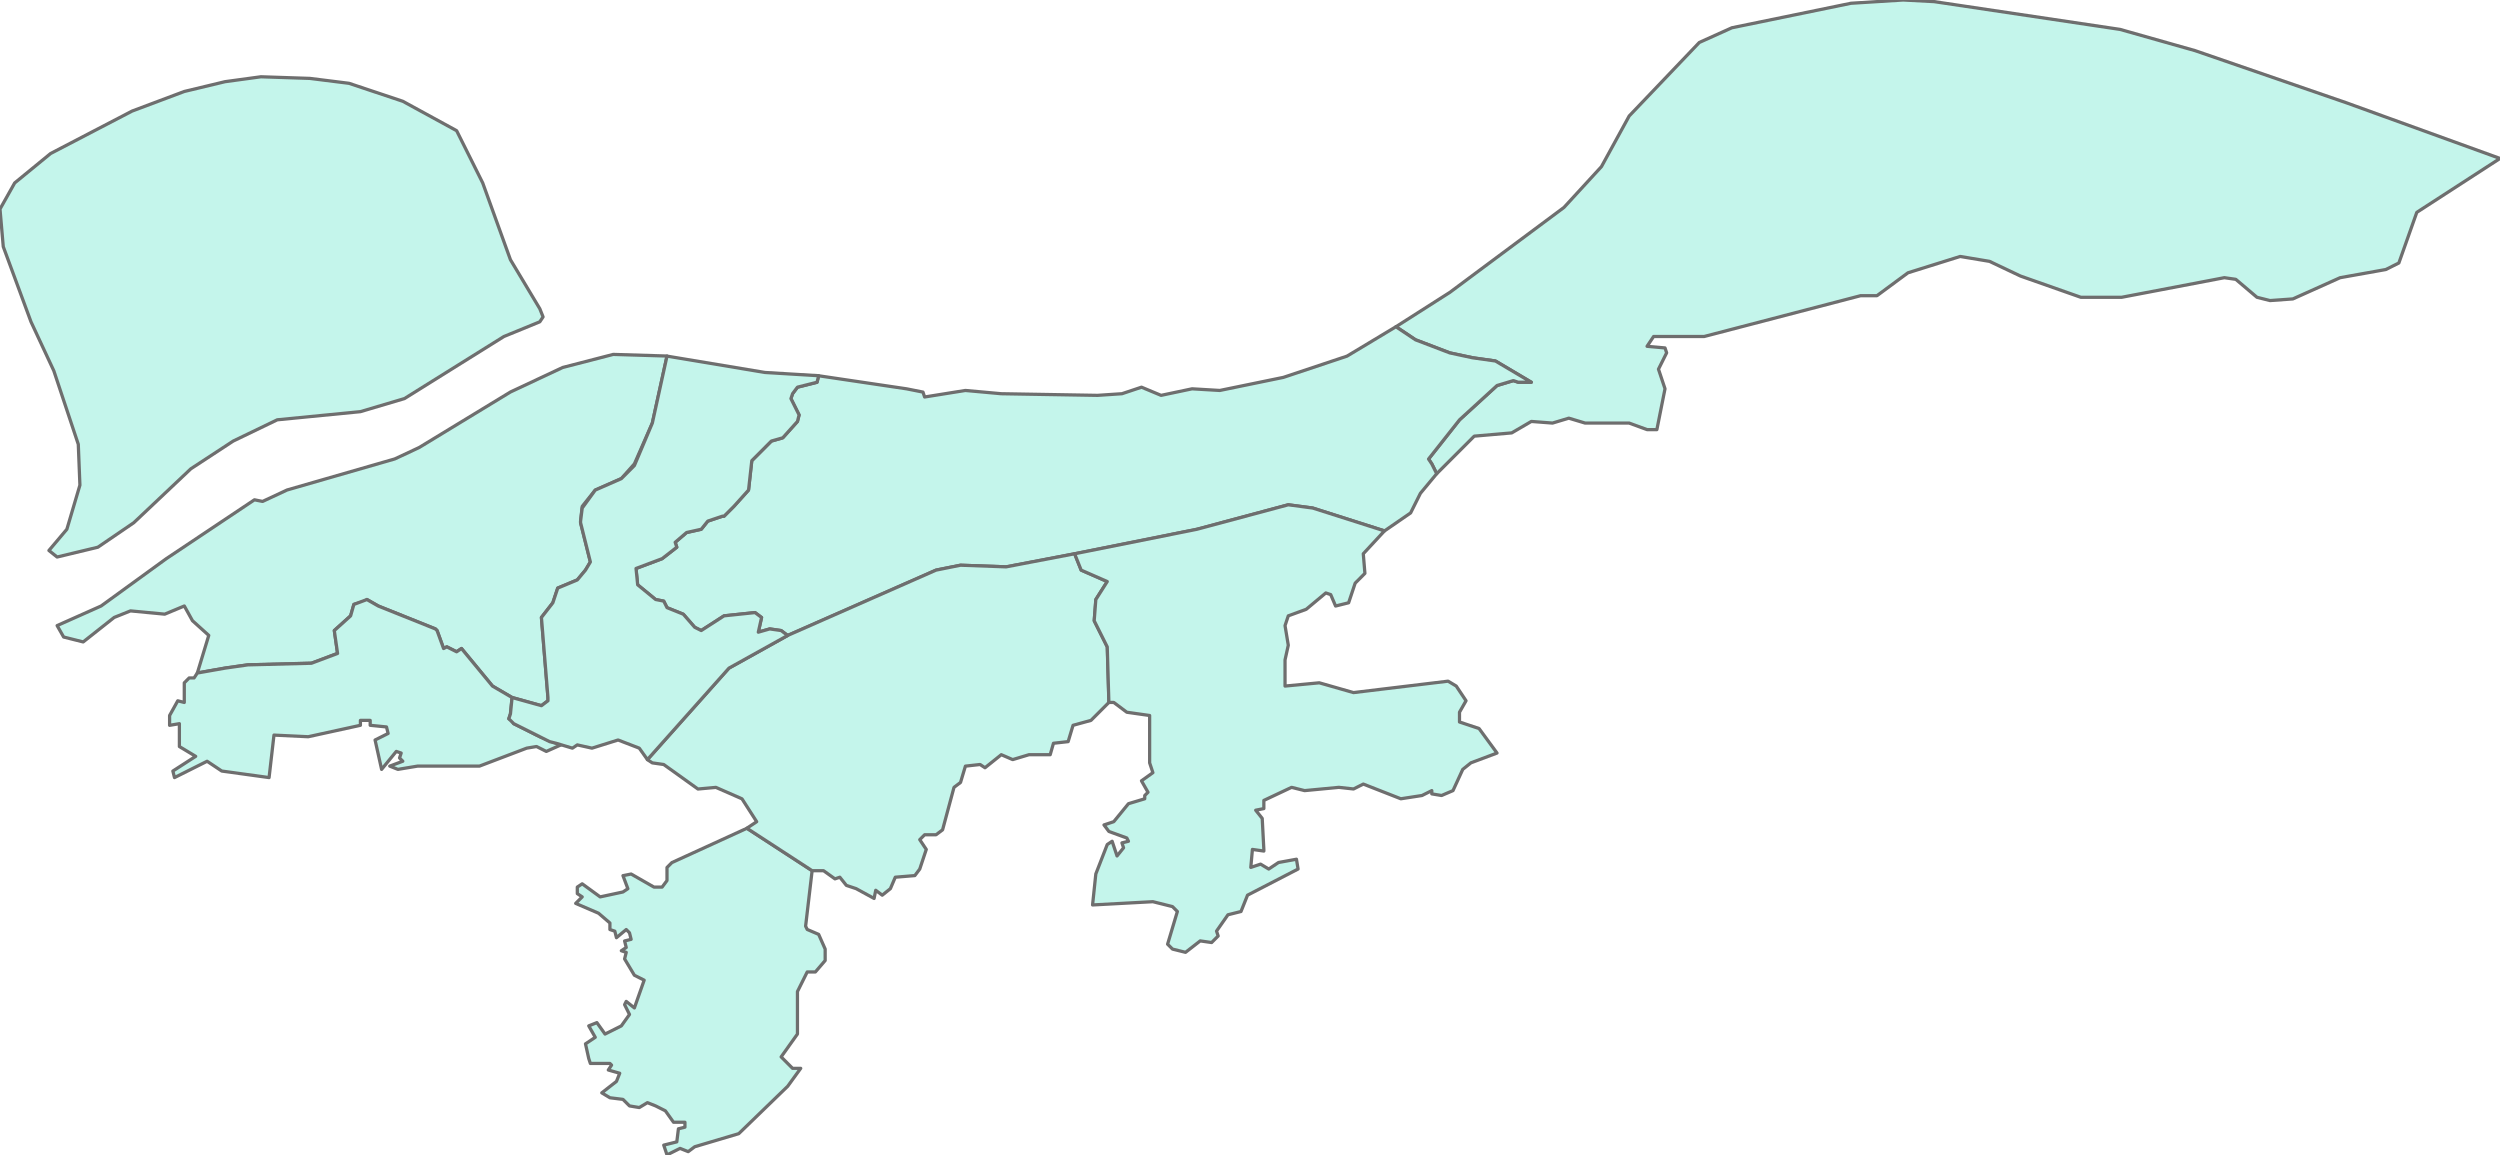
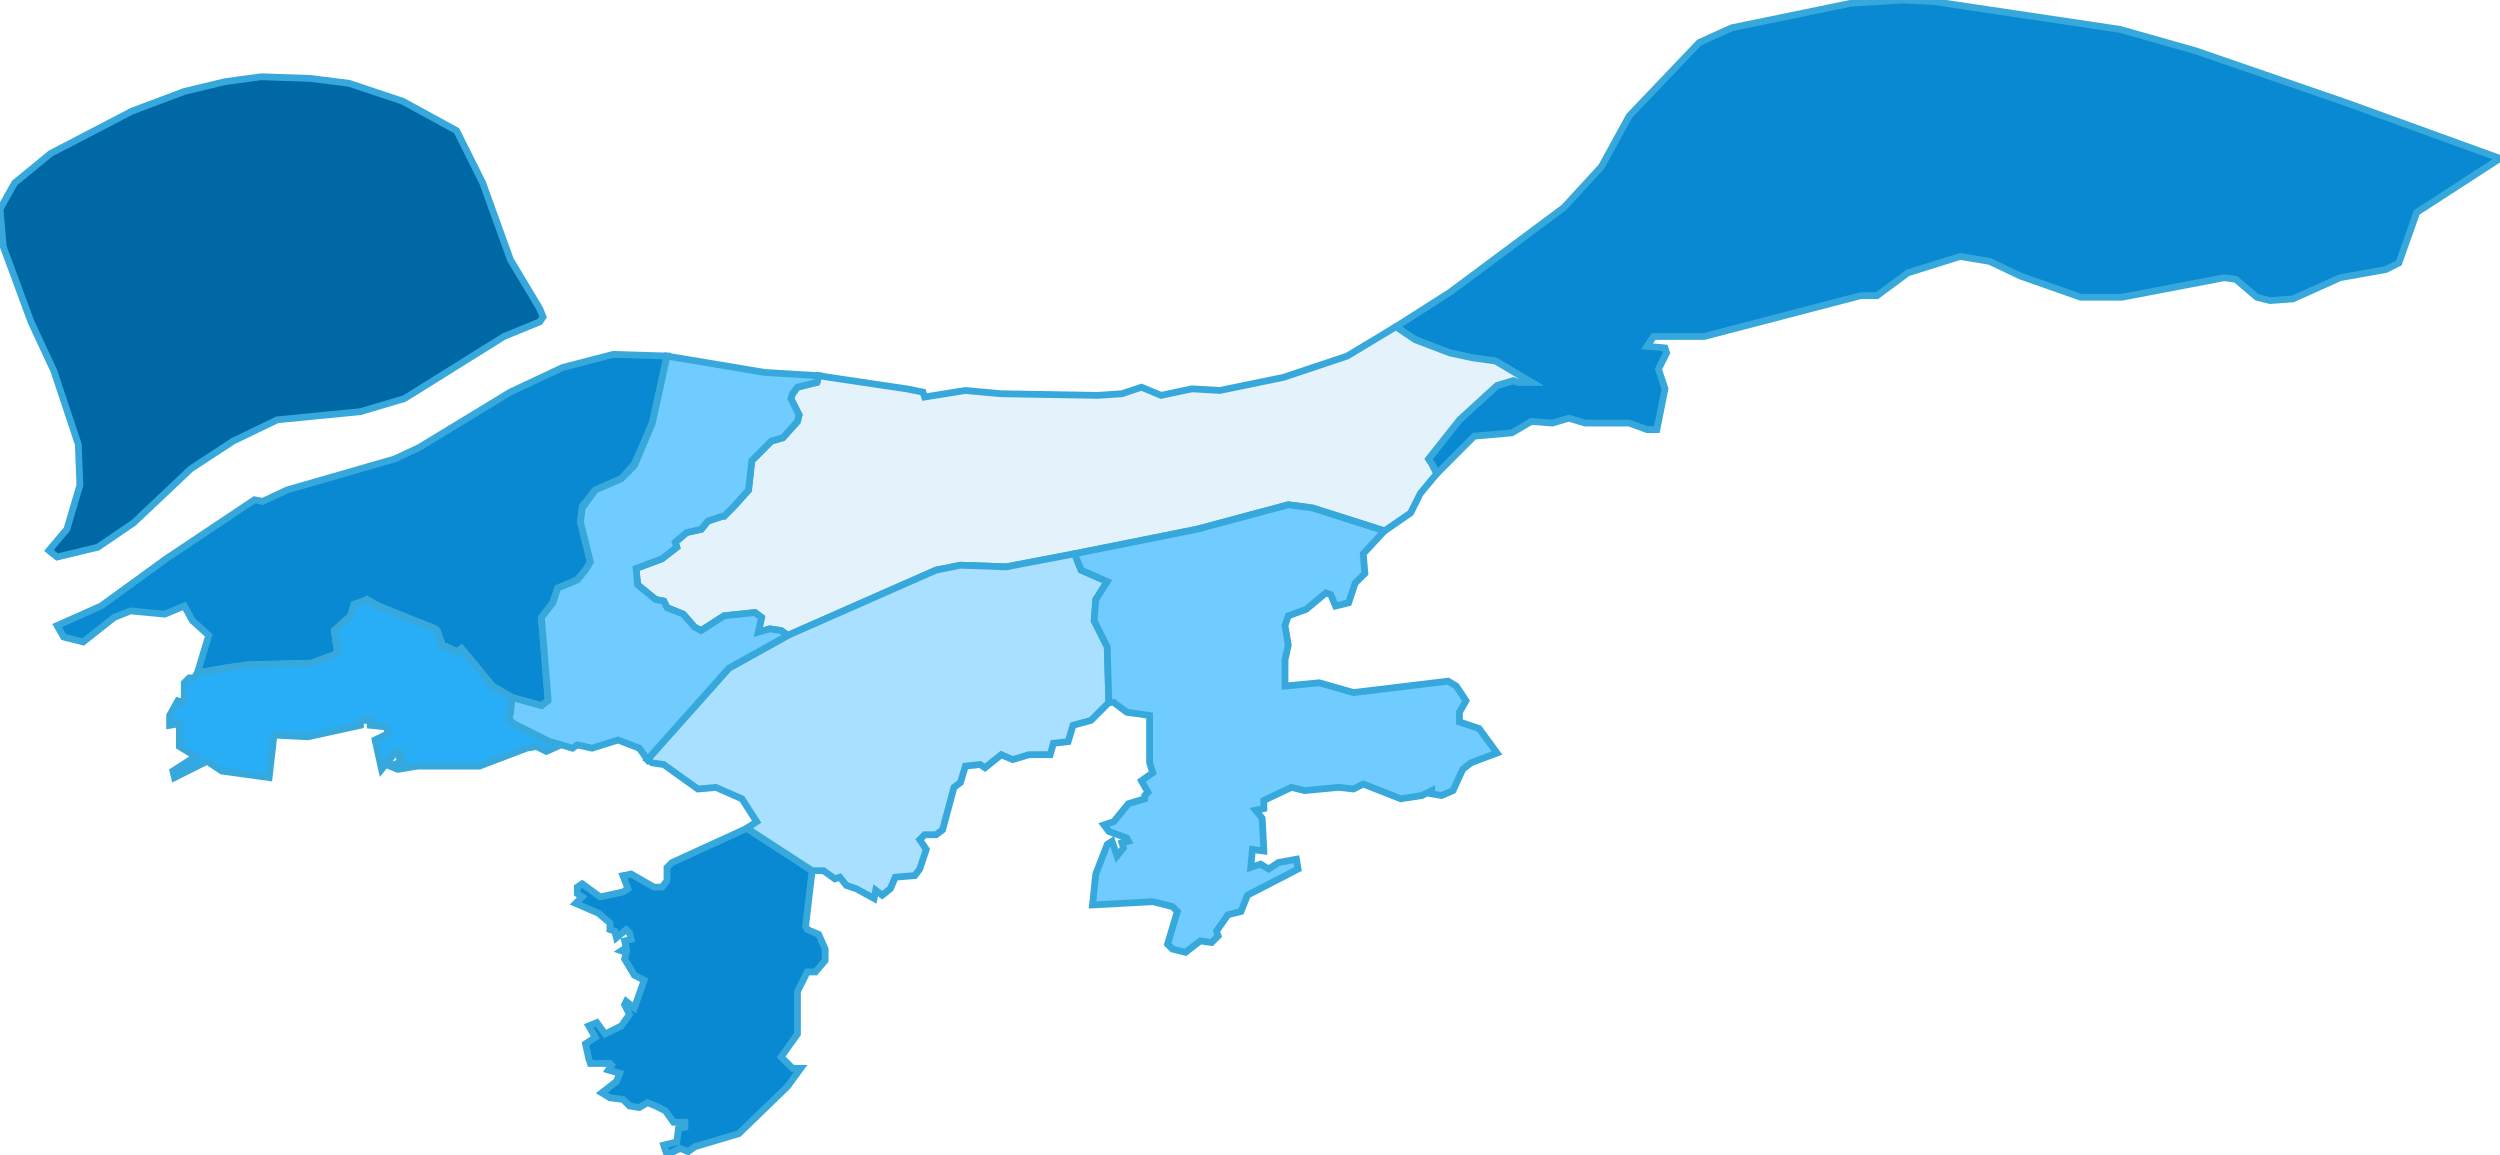
- <svg xmlns="http://www.w3.org/2000/svg" version="1.1" id="图层_1" x="0px" y="0px" width="368px" height="170px" viewBox="265.631 177.12 368 170" enable-background="new 265.631 177.12 368 170" xml:space="preserve">
-   <g>
-     <path fill="#C4F5EB" stroke="#6E6E6E" stroke-width="0.48" stroke-linecap="round" stroke-linejoin="round" stroke-miterlimit="10" d="   M621.383,208.378l-2.64,7.454l-1.921,0.962l-6.723,1.202l-6.961,3.126l-3.36,0.24l-1.921-0.48l-3.12-2.645l-1.68-0.241   l-15.124,2.886h-6.001l-8.882-3.126l-4.561-2.164l-4.321-0.721l-7.682,2.404l-4.561,3.368h-2.4l-23.044,6.011h-7.441l-0.962,1.442   l2.643,0.239l0.239,0.723l-1.201,2.404l0.962,2.885l-1.199,6.013h-1.442l-2.639-0.964h-6.482l-2.398-0.721l-2.401,0.721l-3.12-0.24   l-2.881,1.686l-5.521,0.479l-5.522,5.53l-0.719-1.441l-0.479-0.722l4.56-5.772l5.521-5.047l2.401-0.724l0.721,0.24h0.72h1.2   l-5.279-3.126l-3.362-0.481l-3.36-0.72l-5.04-1.925l-2.881-1.923l7.921-5.048l16.805-12.505l5.521-6.012l4.082-7.454l10.321-10.82   l4.8-2.164l17.524-3.607l7.684-0.481l4.56,0.24l27.365,4.089l11.043,3.126l22.323,7.694l22.566,8.176L621.383,208.378z" />
-     <path fill="#C4F5EB" stroke="#6E6E6E" stroke-width="0.48" stroke-linecap="round" stroke-linejoin="round" stroke-miterlimit="10" d="   M485.758,230.259l5.279,3.127h-1.201h-0.719l-0.721-0.241l-2.401,0.724l-5.521,5.049l-4.561,5.771l0.48,0.723l0.719,1.44   l-2.397,2.886l-1.442,2.886l-3.841,2.646l-10.562-3.365l-3.602-0.481l-13.441,3.605l-18.006,3.61l-10.082,1.924l-6.722-0.242   l-3.601,0.723l-21.844,9.619l-0.96-0.723l-1.68-0.241l-1.682,0.481l0.48-2.163l-0.96-0.722l-4.562,0.48l-3.359,2.163l-0.96-0.48   l-1.682-1.923l-2.399-0.963l-0.48-0.961l-1.2-0.24l-2.641-2.164l-0.24-2.404l3.841-1.442l2.161-1.685l-0.241-0.722l1.681-1.442   l2.161-0.481l0.96-1.199l2.159-0.725h0.24l0.24-0.239l1.2-1.2l2.161-2.404l0.479-4.328l2.88-2.886l1.681-0.481l2.16-2.405   l0.24-0.96l-1.2-2.404l0.24-0.723l0.72-0.96l2.881-0.723l0.24-0.963l12.962,1.926l2.401,0.479l0.24,0.722l6.001-0.962l5.28,0.48   l14.164,0.241l3.602-0.241l2.88-0.962l2.882,1.203l4.56-0.963l4.082,0.241l9.361-1.925l9.361-3.126l7.201-4.327l2.88,1.923   l5.041,1.925l3.36,0.721L485.758,230.259z" />
-     <path fill="#C4F5EB" stroke="#6E6E6E" stroke-width="0.48" stroke-linecap="round" stroke-linejoin="round" stroke-miterlimit="10" d="   M353.25,249.256l-1.92,2.404l-0.239,2.165v0.24l1.44,5.77l-0.721,1.203l-1.2,1.442l-2.881,1.201l-0.72,2.165l-1.682,2.163   l0.96,11.782v0.24v0.238l-0.96,0.723l-4.32-1.201l-2.882-1.685l-4.561-5.529l-0.72,0.479l-1.44-0.72l-0.479,0.24l-0.96-2.646   l-0.24-0.24l-8.401-3.366l-1.68-0.96l-0.24,0.239l-1.68,0.48l-0.48,1.685l-2.399,2.162l0.479,3.367l-3.841,1.442l-9.36,0.24   l-3.361,0.479l-4.081,0.722l1.68-5.53l-2.399-2.164l-1.201-2.165l-2.881,1.203l-5.04-0.481l-2.401,0.964l-4.561,3.605l-2.879-0.722   l-0.96-1.683l6.48-2.887l9.604-6.973l12.962-8.656l1.2,0.239l3.601-1.683l15.844-4.568l3.601-1.684l13.442-8.176l7.682-3.605   l7.441-1.925l7.921,0.239l-2.16,9.858l-2.641,6.013l-1.92,2.164L353.25,249.256z" />
-     <path fill="#C4F5EB" stroke="#6E6E6E" stroke-width="0.48" stroke-linecap="round" stroke-linejoin="round" stroke-miterlimit="10" d="   M385.176,305.281l-0.96,8.176l0.239,0.48l1.682,0.722l0.959,2.163v1.686l-1.44,1.682h-1.201l-1.439,2.887v6.251l-2.4,3.365   l1.68,1.686h1.2l-1.92,2.645l-7.201,6.972l-6.48,1.925l-0.96,0.72l-1.201-0.479l-1.92,0.961l-0.48-1.441l1.922-0.48l0.238-1.924   l0.96-0.24v-0.723h-1.68l-1.2-1.684l-1.439-0.722l-1.201-0.479l-1.2,0.721l-1.441-0.24l-0.96-0.961l-1.92-0.239l-1.2-0.723   l2.16-1.684l0.481-1.201l-1.68-0.479l0.479-0.724l-0.24-0.239h-2.88l-0.239-0.724l-0.48-2.163l1.439-0.96l-0.959-1.685l1.198-0.479   l1.201,1.683l2.4-1.202l1.199-1.684l-0.72-1.441l0.24-0.481l1.2,0.962l1.44-4.087l-1.44-0.722l-1.44-2.405l0.24-0.963l-0.721-0.239   l0.721-0.48l-0.24-0.961l0.96-0.24l-0.241-0.962l-0.479-0.48l-1.441,1.202l-0.238-0.962l-0.722-0.24v-0.963l-1.68-1.441   l-3.36-1.443l0.96-0.96l-0.72-0.48v-0.963l0.72-0.481l2.642,1.925l3.359-0.723l0.721-0.48l-0.721-1.924l1.201-0.239l3.36,1.923h1.2   l0.72-0.961v-1.924l0.72-0.722l11.042-5.05L385.176,305.281z" />
-     <path fill="#C4F5EB" stroke="#6E6E6E" stroke-width="0.48" stroke-linecap="round" stroke-linejoin="round" stroke-miterlimit="10" d="   M329.965,269.935l0.96,2.646l0.479-0.241l1.44,0.722l0.72-0.479l4.561,5.529l2.882,1.684l-0.24,2.403l-0.239,0.722l0.479,0.241   l0.239,0.48l3.842,1.924l2.399,0.963l0.72,0.238l-2.159,0.963l-1.441-0.723l-1.44,0.24l-6.961,2.646h-9.122l-2.882,0.479   l-1.199-0.479l1.92-0.721l-0.48-0.479l0.24-0.723l-0.72-0.24l-2.161,2.645l-0.96-4.327l1.92-0.962l-0.24-0.961l-2.399-0.241v-0.722   h-1.44v0.722l-7.682,1.683l-5.042-0.24l-0.72,6.253l-6.962-0.962l-2.16-1.442l-4.801,2.404l-0.239-0.962l3.359-2.164l-2.399-1.443   v-3.365l-1.441,0.241v-1.443l1.201-2.165l0.96,0.242v-2.887l0.72-0.722h0.721l0.479-0.723l4.081-0.72l3.361-0.48l9.36-0.24   l3.842-1.443l-0.48-3.365l2.4-2.164l0.479-1.685l1.92-0.72l1.681,0.96l8.4,3.366L329.965,269.935z" />
-     <path fill="#C4F5EB" stroke="#6E6E6E" stroke-width="0.48" stroke-linecap="round" stroke-linejoin="round" stroke-miterlimit="10" d="   M280.036,257.671l-6.002,1.443l-1.201-0.962l2.641-3.127l1.92-6.491l-0.239-6.011l-3.602-10.82l-3.36-7.214l-4.082-11.061   l-0.48-5.531l2.161-3.847l5.281-4.329l12.003-6.251l7.682-2.885l6.001-1.442l5.282-0.722l7.201,0.24l5.761,0.722l7.922,2.646   l7.921,4.328l3.841,7.694l4.081,11.301l4.322,7.214l0.479,1.202l-0.479,0.722l-5.282,2.164l-14.642,9.137l-6.481,1.924   l-12.243,1.201l-6.48,3.127l-6.241,4.087l-8.401,7.937L280.036,257.671z" />
-     <path fill="#C4F5EB" stroke="#6E6E6E" stroke-width="0.48" stroke-linecap="round" stroke-linejoin="round" stroke-miterlimit="10" d="   M423.823,258.634l0.962,2.404l3.841,1.683l-1.681,2.646l-0.24,3.127l1.921,3.846l0.24,8.176l-2.643,2.645l-2.64,0.724l-0.721,2.402   l-2.161,0.241l-0.48,1.683h-3.12l-2.4,0.723l-1.681-0.723l-2.399,1.923l-0.72-0.479l-2.161,0.24l-0.72,2.403l-0.961,0.723   l-1.68,6.251l-0.96,0.723h-1.68l-0.721,0.722l0.96,1.441l-0.96,2.887l-0.721,0.961l-2.88,0.239l-0.72,1.685l-1.2,0.962   l-0.959-0.723l-0.24,1.203l-2.641-1.442l-1.441-0.48l-0.96-1.202l-0.72,0.241l-1.681-1.203h-1.681l-9.602-6.252l1.441-0.96   l-2.161-3.367l-3.841-1.684l-2.642,0.241l-5.041-3.609l-1.68-0.239l-0.721-0.48l12.002-13.466l8.642-4.809l21.844-9.619   l3.601-0.723l6.722,0.242L423.823,258.634z" />
-     <path fill="#C4F5EB" stroke="#6E6E6E" stroke-width="0.48" stroke-linecap="round" stroke-linejoin="round" stroke-miterlimit="10" d="   M465.112,262.961l-0.962,2.887l-1.92,0.479l-0.719-1.683l-0.722-0.24l-2.88,2.403l-2.642,0.964l-0.479,1.44l0.479,2.886   l-0.479,2.164v3.847l5.04-0.479l5.04,1.441l13.923-1.682l1.2,0.72l1.44,2.163l-0.962,1.687v1.44l2.882,0.963l2.64,3.607   l-3.839,1.44l-1.202,0.962l-1.438,3.127l-1.682,0.721l-1.438-0.239v-0.481l-1.441,0.721l-3.119,0.481l-5.522-2.164l-1.438,0.722   l-2.161-0.24l-5.041,0.48l-1.92-0.48l-4.081,1.924v1.202l-1.2,0.239l0.96,1.203l0.24,4.569v0.24l-1.682-0.24l-0.239,2.646   l1.438-0.481l1.202,0.722l1.439-0.962l2.642-0.482l0.238,1.444l-7.44,3.847l-0.961,2.405l-1.921,0.481l-1.68,2.402l0.239,0.721   l-0.962,0.963l-1.68-0.24l-2.159,1.683l-1.92-0.479l-0.722-0.722l1.439-4.809l-0.719-0.723l-2.882-0.722l-8.882,0.479l0.479-4.567   l1.682-4.328l0.719-0.48l0.721,2.163l0.961-1.2l-0.239-0.723l0.96-0.24l-0.24-0.48l-2.64-0.961l-0.722-0.962l1.439-0.48   l2.161-2.646l2.399-0.722v-0.481l0.48-0.479l-0.961-1.685l1.681-1.2l-0.479-1.443v-6.973l-3.36-0.479l-1.921-1.443h-0.719   l-0.24-8.176l-1.921-3.846l0.239-3.127l1.682-2.646l-3.841-1.683l-0.962-2.404l18.006-3.608l13.441-3.605l3.601,0.479l10.563,3.365   l-3.12,3.367l0.24,2.886L465.112,262.961z" />
-     <path fill="#C4F5EB" stroke="#6E6E6E" stroke-width="0.48" stroke-linecap="round" stroke-linejoin="round" stroke-miterlimit="10" d="   M367.893,269.454l0.96,0.481l3.359-2.164l4.562-0.48l0.96,0.722l-0.48,2.163l1.682-0.48l1.68,0.241l0.96,0.722l-8.642,4.809   l-12.002,13.466l-1.2-1.685l-3.121-1.202l-3.841,1.202l-2.16-0.48l-0.721,0.48l-2.4-0.721l-0.96-0.241l-1.438-0.722l-3.841-1.924   l-0.24-0.24l-0.479-0.48l0.239-0.721l0.24-2.404l4.32,1.201l0.96-0.723v-0.238v-0.24l-0.96-11.782l1.682-2.163l0.72-2.165   l2.881-1.201l1.2-1.442l0.721-1.203l-1.44-5.77v-0.24l0.239-1.924l1.921-2.646l3.84-1.684l1.92-1.925l2.641-6.251l2.16-9.859   l14.402,2.405l7.922,0.479l-0.24,0.963l-2.881,0.723l-0.721,0.96l-0.239,0.723l1.199,2.404l-0.239,0.96l-2.161,2.405l-1.68,0.481   l-2.881,2.886l-0.479,4.328l-2.161,2.403l-1.2,1.2l-0.239,0.24h-0.24l-2.16,0.725l-0.96,1.199l-2.161,0.481l-1.68,1.441   l0.241,0.723l-2.161,1.685l-3.841,1.442l0.239,2.404l2.642,2.164l1.2,0.239l0.479,0.961l2.4,0.964L367.893,269.454z" />
-   </g>
+ <svg xmlns="http://www.w3.org/2000/svg" version="1.1" id="图层_1" x="0px" y="0px" width="368px" height="170px" viewBox="0 0 368 170" enable-background="new 0 0 368 170" xml:space="preserve">
+   <path fill="#0889D1" stroke="#37A8DB" d="M355.75,31.257l-2.639,7.454l-1.922,0.962l-6.723,1.202l-6.961,3.126l-3.359,0.24  l-1.922-0.48l-3.119-2.645l-1.682-0.241l-15.123,2.886h-6.002l-8.881-3.126l-4.561-2.164l-4.322-0.721l-7.682,2.404l-4.561,3.367  h-2.4l-23.045,6.012h-7.439l-0.963,1.441l2.643,0.239l0.24,0.724l-1.201,2.403l0.961,2.886l-1.199,6.012h-1.441l-2.639-0.963h-6.482  l-2.398-0.722l-2.4,0.722l-3.119-0.24l-2.881,1.686l-5.521,0.479l-5.521,5.53l-0.721-1.441l-0.479-0.723l4.561-5.771l5.521-5.047  l2.4-0.725l0.721,0.24h0.721h1.199l-5.279-3.126l-3.361-0.48l-3.359-0.72l-5.041-1.926l-2.881-1.923l7.922-5.048l16.805-12.505  l5.521-6.013l4.082-7.453l10.32-10.82l4.801-2.164l17.523-3.607l7.684-0.48l4.561,0.24l27.365,4.089l11.043,3.126l22.322,7.693  l22.566,8.177L355.75,31.257z" />
+   <path fill="#E3F2FB" stroke="#37A8DB" d="M220.125,53.138l5.279,3.127h-1.201h-0.719l-0.721-0.241l-2.4,0.725l-5.521,5.049  l-4.561,5.771l0.479,0.723l0.721,1.439l-2.398,2.887l-1.441,2.886l-3.842,2.646l-10.561-3.364l-3.604-0.481l-13.44,3.605  l-18.006,3.609l-10.082,1.924l-6.723-0.241l-3.601,0.723l-21.844,9.619l-0.96-0.724l-1.681-0.24l-1.682,0.48l0.48-2.162  l-0.961-0.723l-4.562,0.48l-3.359,2.162l-0.96-0.479l-1.682-1.923l-2.399-0.963l-0.479-0.961l-1.2-0.24l-2.641-2.164l-0.24-2.404  l3.841-1.441l2.161-1.686l-0.241-0.722l1.682-1.442l2.16-0.48l0.96-1.199l2.159-0.725h0.24l0.24-0.239l1.2-1.2l2.16-2.404  l0.479-4.328l2.88-2.886l1.681-0.481l2.16-2.404l0.24-0.96l-1.2-2.404l0.24-0.723l0.72-0.96l2.881-0.723l0.24-0.964l12.962,1.927  l2.401,0.479l0.24,0.723l6.001-0.963l5.279,0.48l14.164,0.24l3.603-0.24l2.88-0.963l2.882,1.203l4.56-0.963l4.082,0.241l9.362-1.925  l9.361-3.126l7.199-4.327l2.881,1.923l5.041,1.925l3.359,0.722L220.125,53.138z" />
+   <path fill="#0889D1" stroke="#37A8DB" d="M87.618,72.135l-1.92,2.404l-0.239,2.165v0.239l1.44,5.771l-0.722,1.203l-1.199,1.442  l-2.882,1.2l-0.72,2.165l-1.682,2.163l0.96,11.782v0.24v0.238l-0.96,0.723l-4.32-1.201l-2.882-1.686l-4.561-5.528l-0.721,0.479  l-1.439-0.721l-0.479,0.24l-0.96-2.646l-0.24-0.24l-8.4-3.365l-1.681-0.96l-0.239,0.239l-1.681,0.479l-0.479,1.685l-2.399,2.162  l0.479,3.367l-3.841,1.442l-9.36,0.239l-3.361,0.479l-4.08,0.722l1.68-5.529l-2.399-2.164L27.128,89.2l-2.881,1.202l-5.04-0.48  l-2.4,0.964l-4.562,3.605L9.367,93.77l-0.96-1.684l6.48-2.887l9.604-6.973l12.962-8.656l1.2,0.238l3.601-1.683l15.845-4.568  l3.601-1.684l13.442-8.177l7.682-3.604l7.441-1.925l7.921,0.239l-2.16,9.857l-2.642,6.013l-1.92,2.164L87.618,72.135z" />
+   <path fill="#0889D1" stroke="#37A8DB" d="M119.543,128.16l-0.96,8.176l0.239,0.48l1.682,0.722l0.959,2.163v1.686l-1.439,1.682  h-1.201l-1.439,2.888v6.251l-2.399,3.365l1.68,1.686h1.2l-1.92,2.645l-7.201,6.973l-6.48,1.925l-0.959,0.72l-1.201-0.479  l-1.92,0.961l-0.48-1.441l1.922-0.479l0.238-1.925l0.96-0.239v-0.724h-1.68l-1.2-1.684l-1.439-0.722l-1.201-0.479l-1.199,0.721  l-1.441-0.239l-0.96-0.961l-1.92-0.239l-1.2-0.723l2.16-1.685l0.48-1.2l-1.68-0.479l0.479-0.724l-0.24-0.239h-2.88l-0.239-0.724  l-0.479-2.164l1.438-0.959l-0.959-1.686l1.198-0.479l1.201,1.683l2.399-1.202l1.199-1.684l-0.72-1.441l0.239-0.48l1.2,0.962  l1.44-4.087l-1.44-0.723l-1.439-2.404l0.239-0.963l-0.721-0.239l0.721-0.48l-0.239-0.961l0.96-0.239l-0.241-0.963l-0.479-0.479  l-1.44,1.202l-0.238-0.963l-0.722-0.239v-0.964l-1.681-1.44l-3.359-1.442l0.96-0.961l-0.72-0.479v-0.963l0.72-0.481l2.642,1.926  l3.359-0.724l0.721-0.479l-0.721-1.925l1.201-0.239l3.359,1.924h1.2l0.72-0.961v-1.924l0.721-0.723l11.042-5.05L119.543,128.16z" />
+   <path fill="#28ADF7" stroke="#37A8DB" d="M64.333,92.814l0.96,2.646l0.479-0.241l1.439,0.723l0.721-0.479l4.561,5.528l2.882,1.685  l-0.24,2.403l-0.238,0.722l0.479,0.241l0.239,0.48l3.842,1.924l2.399,0.963l0.72,0.238l-2.159,0.963l-1.44-0.724l-1.44,0.24  l-6.961,2.646h-9.122l-2.882,0.479l-1.199-0.479l1.92-0.721l-0.479-0.479l0.239-0.724l-0.72-0.239l-2.161,2.645l-0.96-4.327  l1.92-0.962l-0.24-0.961l-2.398-0.241v-0.722h-1.44v0.722l-7.682,1.683l-5.042-0.239l-0.72,6.253l-6.962-0.962l-2.16-1.442  l-4.801,2.404l-0.239-0.962l3.358-2.164l-2.398-1.443v-3.364l-1.441,0.24v-1.442l1.201-2.165l0.96,0.242v-2.888l0.72-0.722h0.722  l0.479-0.723l4.081-0.721l3.361-0.479l9.359-0.24l3.843-1.442l-0.48-3.365l2.4-2.164l0.479-1.686l1.92-0.72l1.682,0.96l8.399,3.366  L64.333,92.814z" />
+   <path fill="#0068A5" stroke="#37A8DB" d="M14.404,80.55l-6.002,1.443l-1.201-0.962l2.642-3.127l1.92-6.491l-0.239-6.011L7.92,54.582  l-3.359-7.214L0.479,36.307l-0.48-5.531l2.161-3.847L7.441,22.6l12.003-6.251l7.682-2.885l6.001-1.442l5.282-0.722l7.201,0.24  l5.761,0.722l7.922,2.646l7.921,4.328l3.842,7.693l4.08,11.301l4.322,7.215l0.479,1.201l-0.479,0.723l-5.282,2.164L59.534,58.67  l-6.481,1.924L40.81,61.795l-6.48,3.127l-6.241,4.087l-8.4,7.937L14.404,80.55z" />
+   <path fill="#A9DFFF" stroke="#37A8DB" d="M158.191,81.513l0.962,2.404l3.841,1.683l-1.681,2.646l-0.24,3.127l1.921,3.846l0.24,8.176  l-2.644,2.646l-2.64,0.724l-0.721,2.402l-2.161,0.241l-0.48,1.683h-3.12l-2.399,0.723l-1.682-0.723l-2.398,1.923l-0.72-0.479  l-2.161,0.239l-0.721,2.403l-0.961,0.724l-1.68,6.25l-0.96,0.724h-1.68l-0.722,0.722l0.96,1.441l-0.96,2.887l-0.721,0.961  l-2.88,0.239l-0.72,1.685l-1.2,0.963l-0.959-0.724l-0.24,1.203l-2.641-1.442l-1.441-0.479l-0.96-1.202l-0.72,0.241l-1.681-1.203  h-1.682l-9.602-6.252l1.44-0.96l-2.161-3.367l-3.841-1.684l-2.642,0.24l-5.041-3.608l-1.68-0.239l-0.722-0.48l12.002-13.466  l8.643-4.809l21.844-9.619l3.601-0.723l6.723,0.241L158.191,81.513z" />
+   <path fill="#70CBFF" stroke="#37A8DB" d="M199.48,85.84l-0.963,2.887l-1.92,0.479l-0.719-1.683l-0.723-0.24l-2.879,2.402  l-2.643,0.965l-0.479,1.439l0.479,2.886l-0.479,2.164v3.847l5.039-0.479l5.041,1.441l13.922-1.683l1.201,0.72l1.439,2.164  l-0.963,1.687v1.44l2.883,0.963l2.641,3.606l-3.84,1.44l-1.201,0.962l-1.439,3.127l-1.682,0.721l-1.438-0.239v-0.48l-1.441,0.721  l-3.119,0.481l-5.521-2.164l-1.438,0.722l-2.162-0.24l-5.041,0.48l-1.92-0.48l-4.08,1.924v1.203l-1.201,0.238l0.961,1.203  l0.24,4.569v0.239l-1.682-0.239l-0.239,2.646l1.437-0.48l1.203,0.722l1.439-0.962l2.641-0.482l0.238,1.444l-7.44,3.847l-0.961,2.405  l-1.921,0.481l-1.68,2.401l0.239,0.722l-0.962,0.963l-1.681-0.24l-2.159,1.684l-1.92-0.479l-0.722-0.722l1.439-4.81l-0.72-0.723  l-2.882-0.722l-8.882,0.479l0.479-4.566l1.683-4.328l0.719-0.48l0.722,2.163l0.961-1.2l-0.239-0.723l0.96-0.24l-0.24-0.48  l-2.64-0.961l-0.723-0.962l1.439-0.479l2.161-2.646l2.398-0.722V117.1l0.48-0.479l-0.961-1.686l1.681-1.199l-0.479-1.443v-6.973  l-3.36-0.479l-1.921-1.442h-0.719l-0.24-8.176l-1.921-3.847l0.239-3.127l1.682-2.646l-3.841-1.684l-0.962-2.404l18.006-3.607  l13.44-3.605l3.602,0.479l10.563,3.364l-3.119,3.367l0.24,2.887L199.48,85.84z" />
+   <path fill="#70CBFF" stroke="#37A8DB" d="M102.26,92.333l0.961,0.481l3.358-2.164l4.563-0.48l0.96,0.722l-0.48,2.163l1.682-0.48  l1.681,0.242l0.96,0.722l-8.643,4.809l-12.002,13.466l-1.199-1.685l-3.121-1.202l-3.842,1.202l-2.159-0.479l-0.722,0.479  l-2.399-0.722l-0.96-0.24l-1.438-0.723l-3.841-1.924l-0.24-0.24l-0.479-0.479l0.238-0.721l0.24-2.404l4.32,1.201l0.96-0.724v-0.237  v-0.24l-0.96-11.782l1.682-2.162l0.721-2.166l2.881-1.201l1.199-1.441l0.722-1.203l-1.44-5.77v-0.24l0.239-1.924l1.921-2.646  l3.84-1.684l1.92-1.926l2.642-6.25l2.16-9.859l14.401,2.404l7.922,0.479l-0.239,0.963l-2.882,0.724l-0.721,0.959l-0.239,0.724  l1.199,2.404l-0.239,0.96l-2.16,2.404l-1.681,0.481l-2.881,2.886l-0.479,4.328l-2.161,2.403l-1.2,1.2l-0.239,0.24h-0.24  l-2.159,0.725l-0.96,1.199l-2.161,0.48l-1.681,1.441l0.241,0.723l-2.161,1.686l-3.841,1.441l0.239,2.404l2.642,2.164l1.2,0.238  l0.479,0.961l2.4,0.965L102.26,92.333z" />
</svg>
